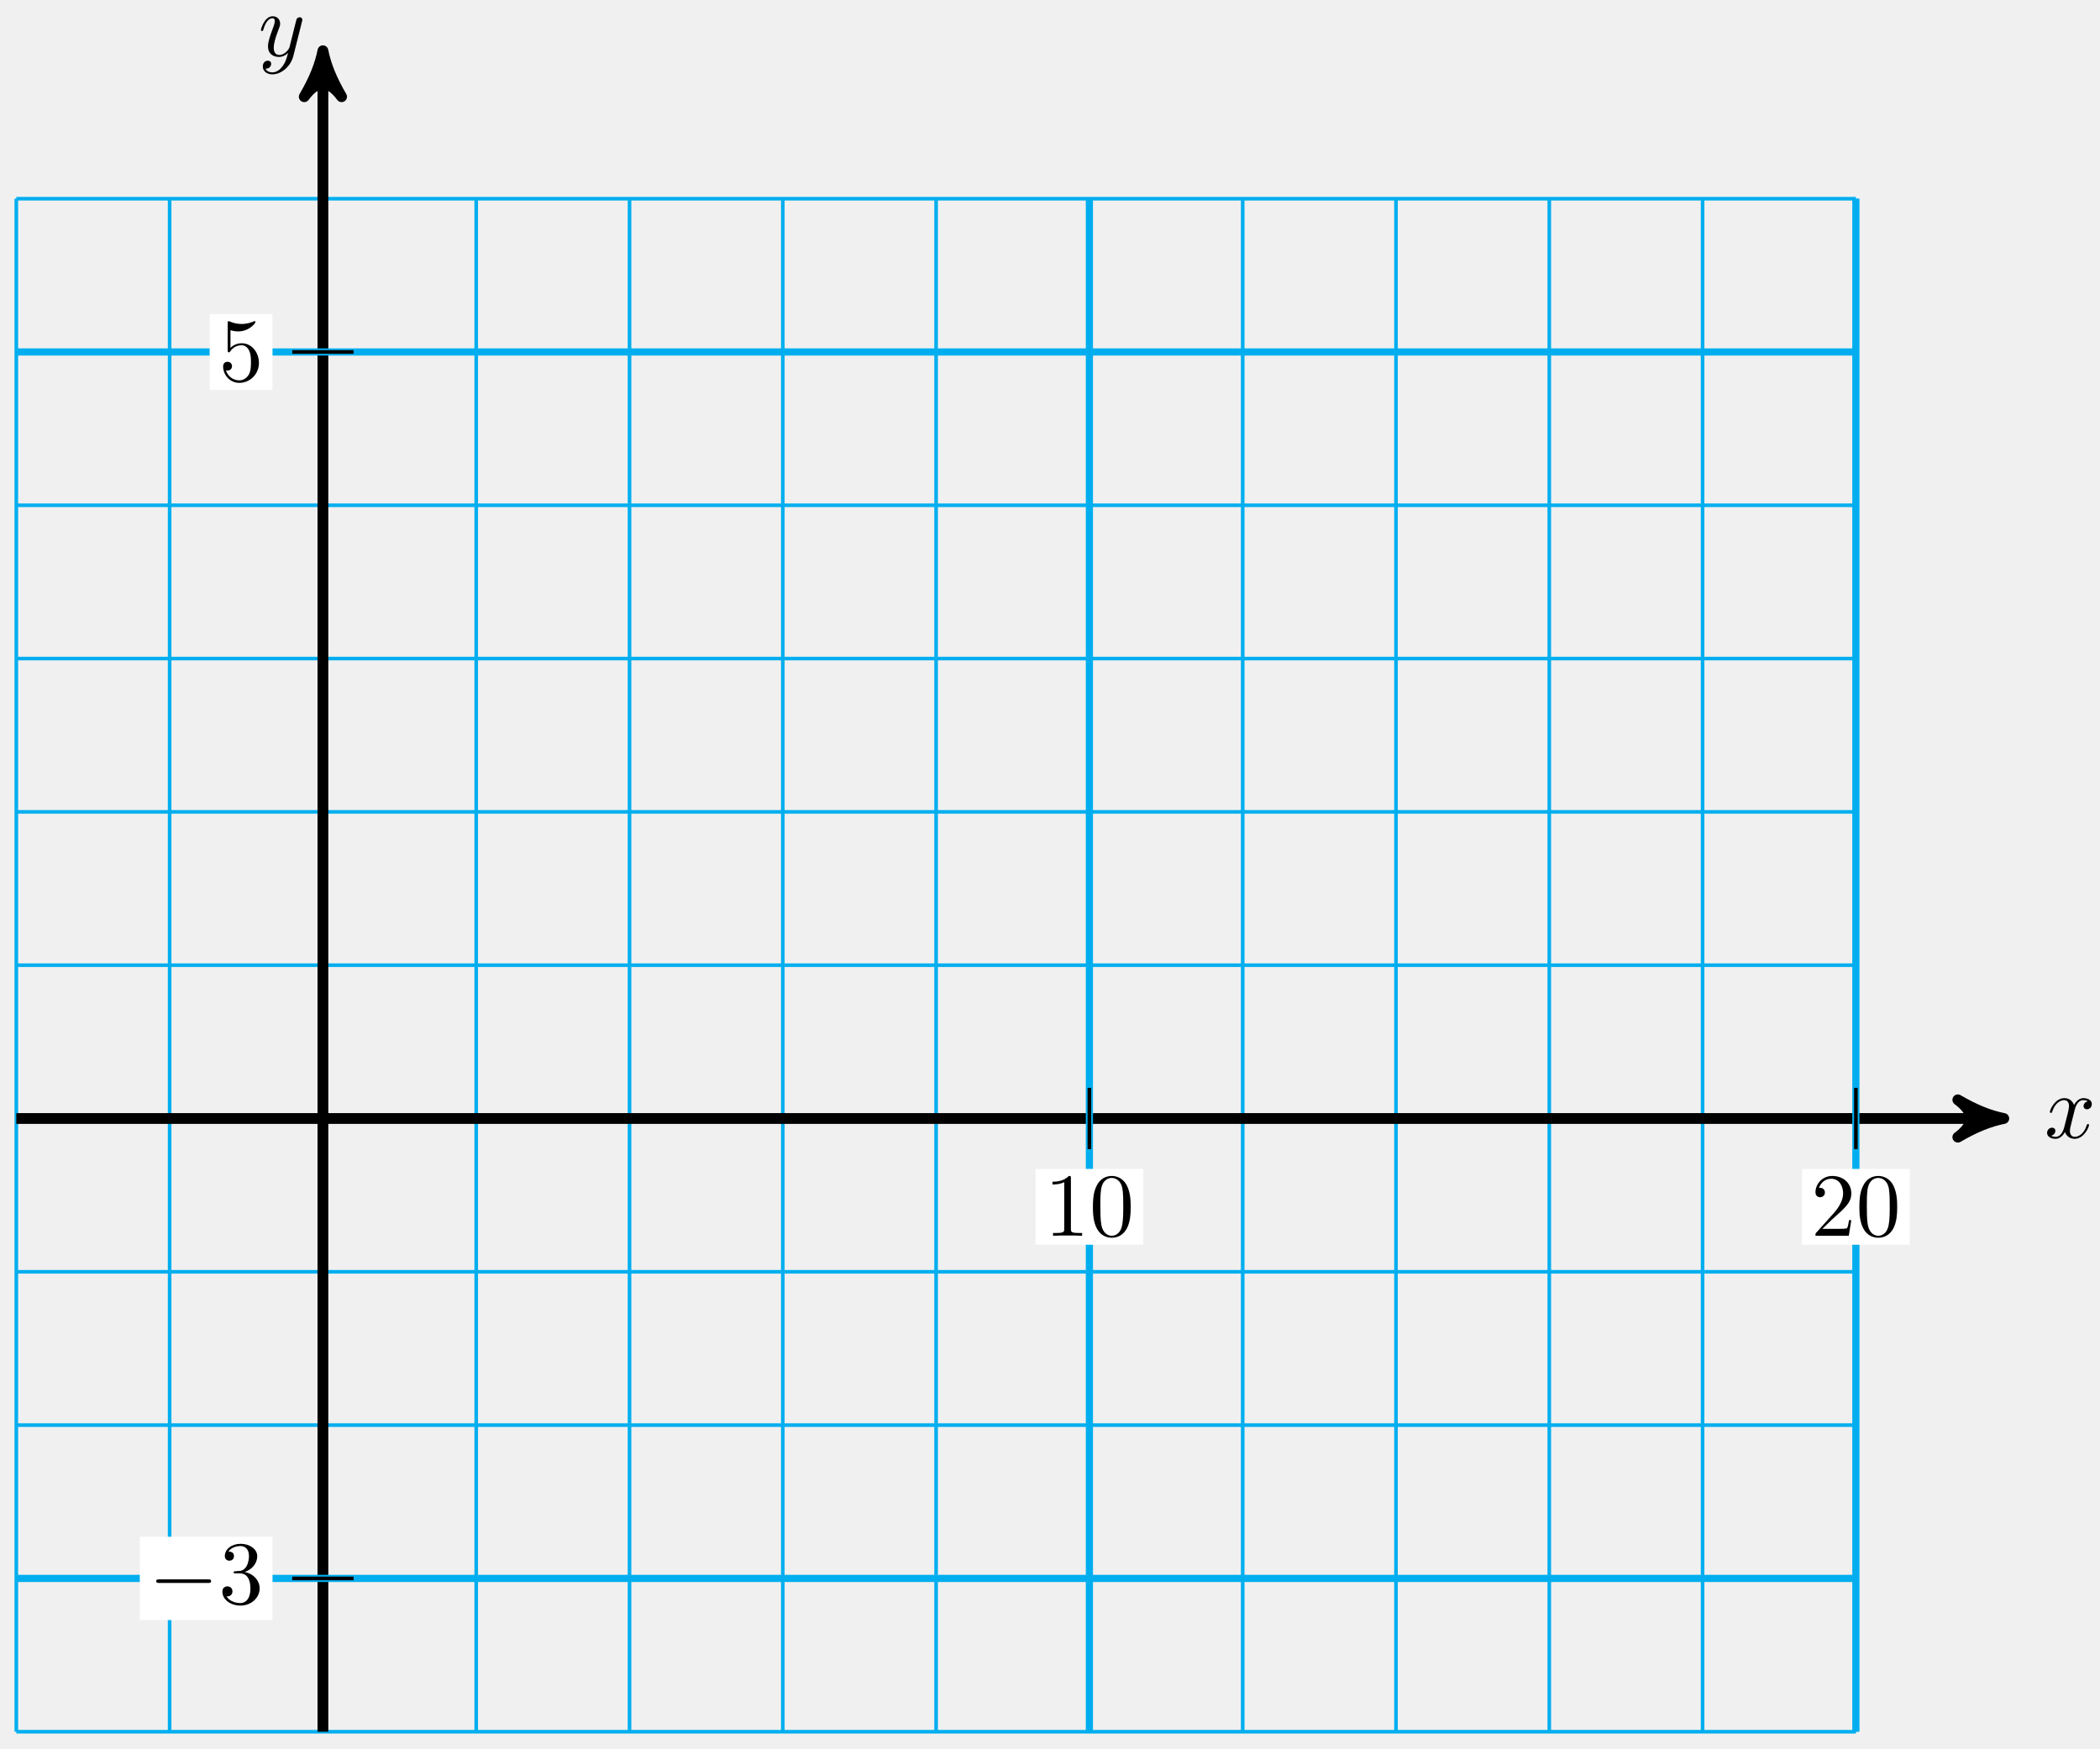
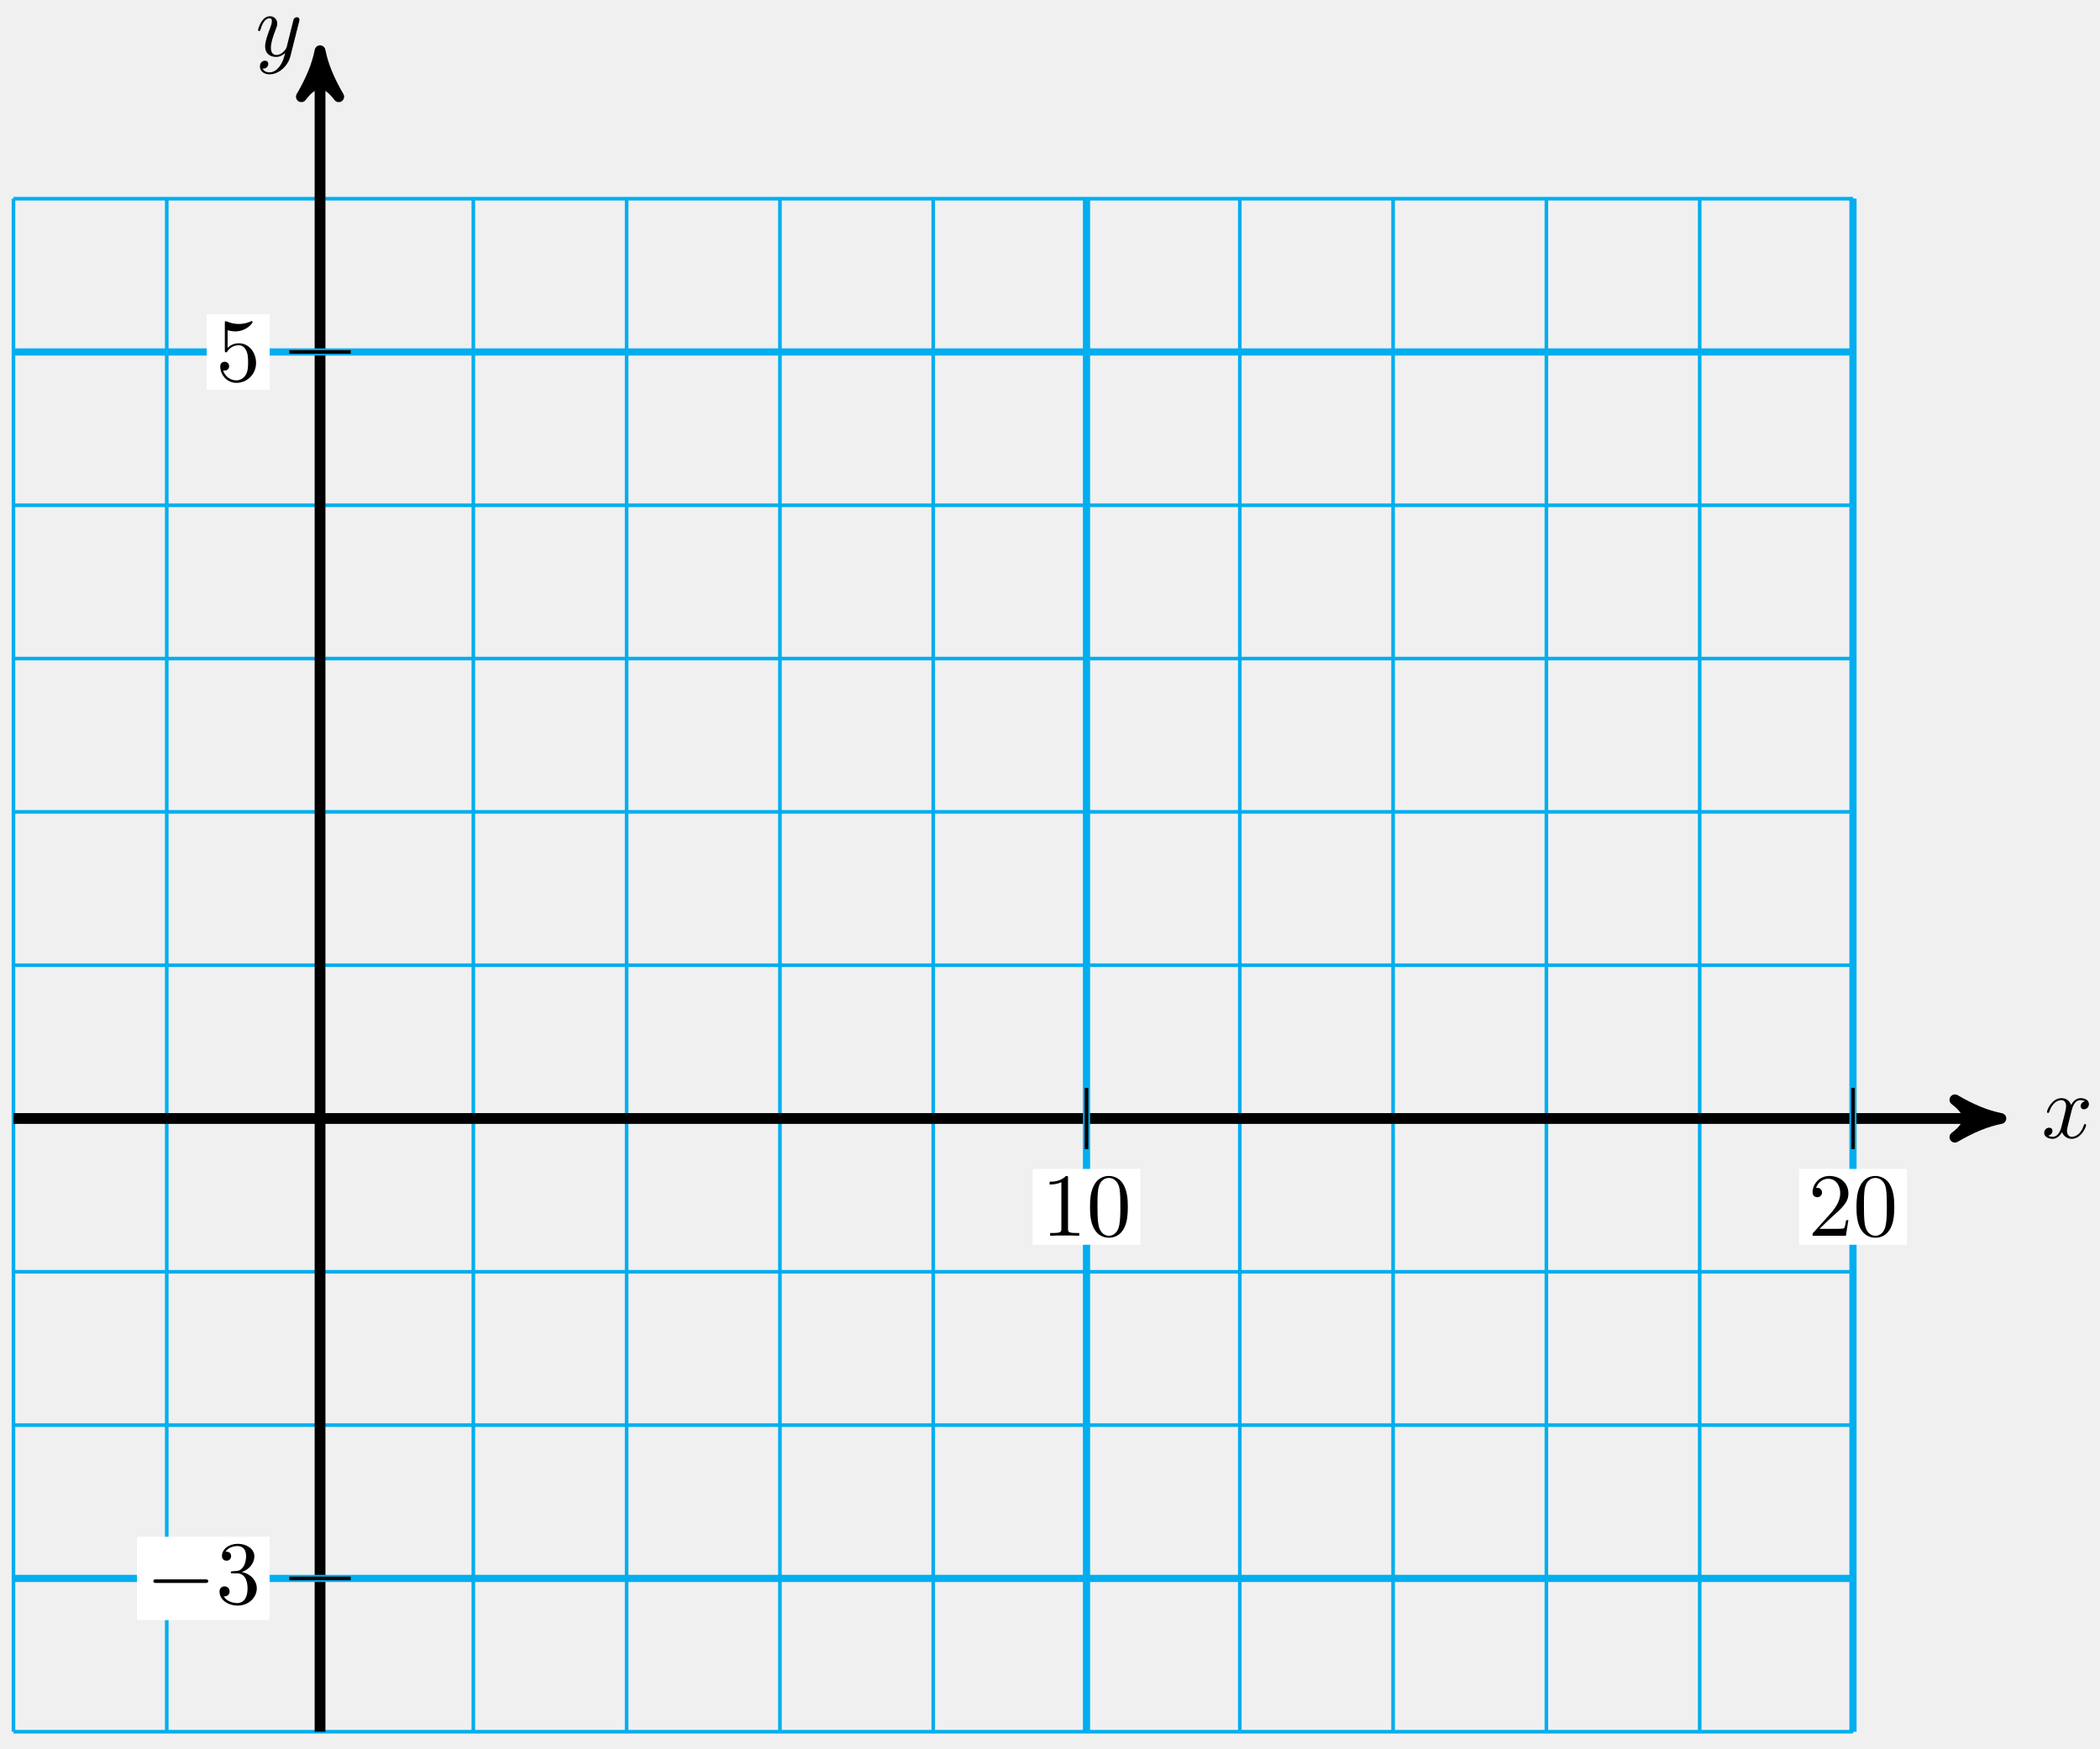
<svg xmlns="http://www.w3.org/2000/svg" xmlns:xlink="http://www.w3.org/1999/xlink" version="1.1" width="233" height="194" viewBox="0 0 233 194">
  <defs>
    <path id="font_1_1" d="M.334 .302C.34 .328 .363 .42 .433 .42 .438 .42 .462 .42 .483 .407 .455 .402 .435 .377 .435 .353 .435 .337 .446 .318 .473 .318 .495 .318 .527 .336 .527 .376 .527 .428 .468 .442 .434 .442 .376 .442 .341 .389 .329 .366 .304 .432 .25 .442 .221 .442 .117 .442 .06 .313 .06 .288 .06 .278 .07 .278 .072 .278 .08 .278 .083 .28 .085 .289 .119 .395 .185 .42 .219 .42 .238 .42 .273 .411 .273 .353 .273 .322 .256 .255 .219 .115 .203 .053 .168 .011 .124 .011 .118 .011 .095 .011 .074 .024 .099 .029 .121 .05 .121 .078 .121 .105 .099 .113 .084 .113 .054 .113 .029 .087 .029 .055 .029 .009 .079-.011 .123-.011 .189-.011 .225 .059 .228 .065 .24 .028 .276-.011 .336-.011 .439-.011 .496 .118 .496 .143 .496 .153 .487 .153 .484 .153 .475 .153 .473 .149 .471 .142 .438 .035 .37 .011 .338 .011 .299 .011 .283 .043 .283 .077 .283 .099 .289 .121 .3 .165L.334 .302Z" />
    <path id="font_1_2" d="M.486 .381C.49 .395 .49 .397 .49 .404 .49 .422 .476 .431 .461 .431 .451 .431 .435 .425 .426 .41 .424 .405 .416 .374 .412 .356 .405 .33 .398 .303 .392 .276L.347 .096C.343 .081 .3 .011 .234 .011 .183 .011 .172 .055 .172 .092 .172 .138 .189 .2 .223 .288 .239 .329 .243 .34 .243 .36 .243 .405 .211 .442 .161 .442 .066 .442 .029 .297 .029 .288 .029 .278 .039 .278 .041 .278 .051 .278 .052 .28 .057 .296 .084 .39 .124 .42 .158 .42 .166 .42 .183 .42 .183 .388 .183 .363 .173 .337 .166 .318 .126 .212 .108 .155 .108 .108 .108 .019 .171-.011 .23-.011 .269-.011 .303 .006 .331 .034 .318-.018 .306-.067 .266-.12 .24-.154 .202-.183 .156-.183 .142-.183 .097-.18 .08-.141 .096-.141 .109-.141 .123-.129 .133-.12 .143-.107 .143-.088 .143-.057 .116-.053 .106-.053 .083-.053 .05-.069 .05-.118 .05-.168 .094-.205 .156-.205 .259-.205 .362-.114 .39-.001L.486 .381Z" />
    <path id="font_2_2" d="M.294 .64C.294 .664 .294 .666 .271 .666 .209 .602 .121 .602 .089 .602V.571C.109 .571 .168 .571 .22 .597V.079C.22 .043 .217 .031 .127 .031H.095V0C.13 .003 .217 .003 .257 .003 .297 .003 .384 .003 .419 0V.031H.387C.297 .031 .294 .042 .294 .079V.64Z" />
    <path id="font_2_1" d="M.46 .32C.46 .4 .455 .48 .42 .554 .374 .65 .292 .666 .25 .666 .19 .666 .117 .64 .076 .547 .044 .478 .039 .4 .039 .32 .039 .245 .043 .155 .084 .079 .127-.002 .2-.022 .249-.022 .303-.022 .379-.001 .423 .094 .455 .163 .46 .241 .46 .32M.249-0C.21-0 .151 .025 .133 .121 .122 .181 .122 .273 .122 .332 .122 .396 .122 .462 .13 .516 .149 .635 .224 .644 .249 .644 .282 .644 .348 .626 .367 .527 .377 .471 .377 .395 .377 .332 .377 .257 .377 .189 .366 .125 .351 .03 .294-0 .249-0Z" />
    <path id="font_2_3" d="M.127 .077 .233 .18C.389 .318 .449 .372 .449 .472 .449 .586 .359 .666 .237 .666 .124 .666 .05 .574 .05 .485 .05 .429 .1 .429 .103 .429 .12 .429 .155 .441 .155 .482 .155 .508 .137 .534 .102 .534 .094 .534 .092 .534 .089 .533 .112 .598 .166 .635 .224 .635 .315 .635 .358 .554 .358 .472 .358 .392 .308 .313 .253 .251L.061 .037C.05 .026 .05 .024 .05 0H.421L.449 .174H.424C.419 .144 .412 .1 .402 .085 .395 .077 .329 .077 .307 .077H.127Z" />
    <path id="font_3_1" d="M.659 .23C.676 .23 .694 .23 .694 .25 .694 .27 .676 .27 .659 .27H.118C.101 .27 .083 .27 .083 .25 .083 .23 .101 .23 .118 .23H.659Z" />
    <path id="font_2_4" d="M.29 .352C.372 .379 .43 .449 .43 .528 .43 .61 .342 .666 .246 .666 .145 .666 .069 .606 .069 .53 .069 .497 .091 .478 .12 .478 .151 .478 .171 .5 .171 .529 .171 .579 .124 .579 .109 .579 .14 .628 .206 .641 .242 .641 .283 .641 .338 .619 .338 .529 .338 .517 .336 .459 .31 .415 .28 .367 .246 .364 .221 .363 .213 .362 .189 .36 .182 .36 .174 .359 .167 .358 .167 .348 .167 .337 .174 .337 .191 .337H.235C.317 .337 .354 .269 .354 .17 .354 .034 .285 .006 .241 .006 .198 .006 .123 .022 .088 .081 .123 .076 .154 .098 .154 .136 .154 .172 .127 .192 .098 .192 .074 .192 .042 .178 .042 .134 .042 .043 .135-.022 .244-.022 .366-.022 .457 .068 .457 .17 .457 .253 .394 .331 .29 .352Z" />
    <path id="font_2_5" d="M.449 .2C.449 .319 .367 .419 .259 .419 .211 .419 .168 .403 .132 .368V.564C.152 .558 .185 .551 .217 .551 .34 .551 .41 .642 .41 .655 .41 .661 .407 .666 .4 .666 .399 .666 .397 .666 .392 .663 .372 .654 .323 .634 .256 .634 .216 .634 .17 .641 .123 .662 .115 .665 .113 .665 .111 .665 .101 .665 .101 .657 .101 .641V.344C.101 .326 .101 .318 .115 .318 .122 .318 .124 .321 .128 .327 .139 .343 .176 .397 .257 .397 .309 .397 .334 .351 .342 .333 .358 .296 .36 .257 .36 .207 .36 .172 .36 .112 .336 .07 .312 .031 .275 .006 .229 .006 .156 .006 .099 .058 .082 .117 .085 .116 .088 .115 .099 .115 .132 .115 .149 .14 .149 .164 .149 .188 .132 .213 .099 .213 .085 .213 .05 .206 .05 .16 .05 .074 .119-.022 .231-.022 .347-.022 .449 .073 .449 .2Z" />
  </defs>
-   <path transform="matrix(1.00002,0,0,-1.00002,35.82842,124.0912)" stroke-width=".399" stroke-linecap="butt" stroke-miterlimit="10" stroke-linejoin="miter" fill="none" stroke="#00aeef" d="M-34.017-68.033H170.083M-34.017-51.025H170.083M-34.017-34.017H170.083M-34.017-17.008H170.083M-34.017 0H170.083M-34.017 17.008H170.083M-34.017 34.017H170.083M-34.017 51.025H170.083M-34.017 68.033H170.083M-34.017 85.041H170.083M-34.017 102.044H170.083M-34.017-68.033V102.05M-17.008-68.033V102.05M0-68.033V102.05M17.008-68.033V102.05M34.017-68.033V102.05M51.025-68.033V102.05M68.033-68.033V102.05M85.041-68.033V102.05M102.05-68.033V102.05M119.058-68.033V102.05M136.066-68.033V102.05M153.074-68.033V102.05M170.077-68.033V102.05M170.083 102.05" />
-   <path transform="matrix(1.00002,0,0,-1.00002,35.82842,124.0912)" stroke-width="1.196" stroke-linecap="butt" stroke-miterlimit="10" stroke-linejoin="miter" fill="none" stroke="#000000" d="M-34.017 0H185.218" />
-   <path transform="matrix(1.00002,0,0,-1.00002,221.05,124.0912)" d="M1.275 0C-.319 .319-1.913 .956-3.826 2.072-1.913 .638-1.913-.638-3.826-2.072-1.913-.956-.319-.319 1.275 0Z" />
-   <path transform="matrix(1.00002,0,0,-1.00002,221.05,124.0912)" stroke-width="1.196" stroke-linecap="butt" stroke-linejoin="round" fill="none" stroke="#000000" d="M1.275 0C-.319 .319-1.913 .956-3.826 2.072-1.913 .638-1.913-.638-3.826-2.072-1.913-.956-.319-.319 1.275 0Z" />
-   <use data-text="x" xlink:href="#font_1_1" transform="matrix(9.962799,0,0,-9.962799,226.8413,126.2363)" />
-   <path transform="matrix(1.00002,0,0,-1.00002,35.82842,124.0912)" stroke-width="1.196" stroke-linecap="butt" stroke-miterlimit="10" stroke-linejoin="miter" fill="none" stroke="#000000" d="M0-68.033V117.185" />
-   <path transform="matrix(0,-1.00002,-1.00002,-0,35.82842,6.904076)" d="M1.275 0C-.319 .319-1.913 .956-3.826 2.072-1.913 .638-1.913-.638-3.826-2.072-1.913-.956-.319-.319 1.275 0Z" />
-   <path transform="matrix(0,-1.00002,-1.00002,-0,35.82842,6.904076)" stroke-width="1.196" stroke-linecap="butt" stroke-linejoin="round" fill="none" stroke="#000000" d="M1.275 0C-.319 .319-1.913 .956-3.826 2.072-1.913 .638-1.913-.638-3.826-2.072-1.913-.956-.319-.319 1.275 0Z" />
-   <use data-text="y" xlink:href="#font_1_2" transform="matrix(9.962799,0,0,-9.962799,28.66028,6.206871)" />
-   <path transform="matrix(1.00002,0,0,-1.00002,35.82842,124.0912)" stroke-width=".797" stroke-linecap="butt" stroke-miterlimit="10" stroke-linejoin="miter" fill="none" stroke="#00aeef" d="M85.041-68.033V102.05" />
-   <path transform="matrix(1.00002,0,0,-1.00002,35.82842,124.0912)" stroke-width=".399" stroke-linecap="butt" stroke-miterlimit="10" stroke-linejoin="miter" fill="none" stroke="#000000" d="M85.041 3.402V-3.402" />
-   <path transform="matrix(1.00002,0,0,-1.00002,35.82842,124.0912)" d="M79.064-14.006H91.019V-5.593H79.064Z" fill="#ffffff" />
-   <use data-text="1" xlink:href="#font_2_2" transform="matrix(9.962799,0,0,-9.962799,115.89,137.1015)" />
-   <use data-text="0" xlink:href="#font_2_1" transform="matrix(9.962799,0,0,-9.962799,120.8714,137.1015)" />
-   <path transform="matrix(1.00002,0,0,-1.00002,35.82842,124.0912)" stroke-width=".797" stroke-linecap="butt" stroke-miterlimit="10" stroke-linejoin="miter" fill="none" stroke="#00aeef" d="M170.083-68.033V102.05" />
-   <path transform="matrix(1.00002,0,0,-1.00002,35.82842,124.0912)" stroke-width=".399" stroke-linecap="butt" stroke-miterlimit="10" stroke-linejoin="miter" fill="none" stroke="#000000" d="M170.083 3.402V-3.402" />
-   <path transform="matrix(1.00002,0,0,-1.00002,35.82842,124.0912)" d="M164.105-14.006H176.06V-5.593H164.105Z" fill="#ffffff" />
-   <use data-text="2" xlink:href="#font_2_3" transform="matrix(9.962799,0,0,-9.962799,200.9327,137.1015)" />
-   <use data-text="0" xlink:href="#font_2_1" transform="matrix(9.962799,0,0,-9.962799,205.9141,137.1015)" />
-   <path transform="matrix(1.00002,0,0,-1.00002,35.82842,124.0912)" stroke-width=".797" stroke-linecap="butt" stroke-miterlimit="10" stroke-linejoin="miter" fill="none" stroke="#00aeef" d="M-34.017-51.025H170.083" />
-   <path transform="matrix(1.00002,0,0,-1.00002,35.82842,124.0912)" stroke-width=".399" stroke-linecap="butt" stroke-miterlimit="10" stroke-linejoin="miter" fill="none" stroke="#000000" d="M3.402-51.025H-3.402" />
-   <path transform="matrix(1.00002,0,0,-1.00002,35.82842,124.0912)" d="M-20.316-55.646H-5.593V-46.403H-20.316Z" fill="#ffffff" />
-   <use data-text="−" xlink:href="#font_3_1" transform="matrix(9.962799,0,0,-9.962799,16.50803,177.9123)" />
-   <use data-text="3" xlink:href="#font_2_4" transform="matrix(9.962799,0,0,-9.962799,24.25719,177.9123)" />
-   <path transform="matrix(1.00002,0,0,-1.00002,35.82842,124.0912)" stroke-width=".797" stroke-linecap="butt" stroke-miterlimit="10" stroke-linejoin="miter" fill="none" stroke="#00aeef" d="M-34.017 85.041H170.083" />
-   <path transform="matrix(1.00002,0,0,-1.00002,35.82842,124.0912)" stroke-width=".399" stroke-linecap="butt" stroke-miterlimit="10" stroke-linejoin="miter" fill="none" stroke="#000000" d="M3.402 85.041H-3.402" />
-   <path transform="matrix(1.00002,0,0,-1.00002,35.82842,124.0912)" d="M-12.567 80.835H-5.593V89.248H-12.567Z" fill="#ffffff" />
-   <use data-text="5" xlink:href="#font_2_5" transform="matrix(9.962799,0,0,-9.962799,24.25719,42.25859)" />
+   <path transform="matrix(1,0,0,-1.00002,35.51,124.0912)" stroke-width=".399" stroke-linecap="butt" stroke-miterlimit="10" stroke-linejoin="miter" fill="none" stroke="#00aeef" d="M-34.017-68.033H170.083M-34.017-51.025H170.083M-34.017-34.017H170.083M-34.017-17.008H170.083M-34.017 0H170.083M-34.017 17.008H170.083M-34.017 34.017H170.083M-34.017 51.025H170.083M-34.017 68.033H170.083M-34.017 85.041H170.083M-34.017 102.044H170.083M-34.017-68.033V102.05M-17.008-68.033V102.05M0-68.033V102.05M17.008-68.033V102.05M34.017-68.033V102.05M51.025-68.033V102.05M68.033-68.033V102.05M85.041-68.033V102.05M102.05-68.033V102.05M119.058-68.033V102.05M136.066-68.033V102.05M153.074-68.033V102.05M170.077-68.033V102.05M170.083 102.05" />
+   <path transform="matrix(1,0,0,-1.00002,35.51,124.0912)" stroke-width="1.196" stroke-linecap="butt" stroke-miterlimit="10" stroke-linejoin="miter" fill="none" stroke="#000000" d="M-34.017 0H185.218" />
+   <path transform="matrix(1,0,0,-1.00002,220.7278,124.0912)" d="M1.275 0C-.319 .319-1.913 .956-3.826 2.072-1.913 .638-1.913-.638-3.826-2.072-1.913-.956-.319-.319 1.275 0Z" />
+   <path transform="matrix(1,0,0,-1.00002,220.7278,124.0912)" stroke-width="1.196" stroke-linecap="butt" stroke-linejoin="round" fill="none" stroke="#000000" d="M1.275 0C-.319 .319-1.913 .956-3.826 2.072-1.913 .638-1.913-.638-3.826-2.072-1.913-.956-.319-.319 1.275 0Z" />
+   <use data-text="x" xlink:href="#font_1_1" transform="matrix(9.9626,0,0,-9.962799,226.519,126.2363)" />
+   <path transform="matrix(1,0,0,-1.00002,35.51,124.0912)" stroke-width="1.196" stroke-linecap="butt" stroke-miterlimit="10" stroke-linejoin="miter" fill="none" stroke="#000000" d="M0-68.033V117.185" />
+   <path transform="matrix(0,-1.00002,-1,-0,35.51,6.904076)" d="M1.275 0C-.319 .319-1.913 .956-3.826 2.072-1.913 .638-1.913-.638-3.826-2.072-1.913-.956-.319-.319 1.275 0Z" />
+   <path transform="matrix(0,-1.00002,-1,-0,35.51,6.904076)" stroke-width="1.196" stroke-linecap="butt" stroke-linejoin="round" fill="none" stroke="#000000" d="M1.275 0C-.319 .319-1.913 .956-3.826 2.072-1.913 .638-1.913-.638-3.826-2.072-1.913-.956-.319-.319 1.275 0Z" />
+   <use data-text="y" xlink:href="#font_1_2" transform="matrix(9.9626,0,0,-9.962799,28.342,6.206871)" />
+   <path transform="matrix(1,0,0,-1.00002,35.51,124.0912)" stroke-width=".797" stroke-linecap="butt" stroke-miterlimit="10" stroke-linejoin="miter" fill="none" stroke="#00aeef" d="M85.041-68.033V102.05" />
+   <path transform="matrix(1,0,0,-1.00002,35.51,124.0912)" stroke-width=".399" stroke-linecap="butt" stroke-miterlimit="10" stroke-linejoin="miter" fill="none" stroke="#000000" d="M85.041 3.402V-3.402" />
+   <path transform="matrix(1,0,0,-1.00002,35.51,124.0912)" d="M79.064-14.006H91.019V-5.593H79.064Z" fill="#ffffff" />
+   <use data-text="1" xlink:href="#font_2_2" transform="matrix(9.9626,0,0,-9.962799,115.57,137.1015)" />
+   <use data-text="0" xlink:href="#font_2_1" transform="matrix(9.9626,0,0,-9.962799,120.5513,137.1015)" />
+   <path transform="matrix(1,0,0,-1.00002,35.51,124.0912)" stroke-width=".797" stroke-linecap="butt" stroke-miterlimit="10" stroke-linejoin="miter" fill="none" stroke="#00aeef" d="M170.083-68.033V102.05" />
+   <path transform="matrix(1,0,0,-1.00002,35.51,124.0912)" stroke-width=".399" stroke-linecap="butt" stroke-miterlimit="10" stroke-linejoin="miter" fill="none" stroke="#000000" d="M170.083 3.402V-3.402" />
+   <path transform="matrix(1,0,0,-1.00002,35.51,124.0912)" d="M164.105-14.006H176.06V-5.593H164.105Z" fill="#ffffff" />
+   <use data-text="2" xlink:href="#font_2_3" transform="matrix(9.9626,0,0,-9.962799,200.611,137.1015)" />
+   <use data-text="0" xlink:href="#font_2_1" transform="matrix(9.9626,0,0,-9.962799,205.5923,137.1015)" />
+   <path transform="matrix(1,0,0,-1.00002,35.51,124.0912)" stroke-width=".797" stroke-linecap="butt" stroke-miterlimit="10" stroke-linejoin="miter" fill="none" stroke="#00aeef" d="M-34.017-51.025H170.083" />
+   <path transform="matrix(1,0,0,-1.00002,35.51,124.0912)" stroke-width=".399" stroke-linecap="butt" stroke-miterlimit="10" stroke-linejoin="miter" fill="none" stroke="#000000" d="M3.402-51.025H-3.402" />
+   <path transform="matrix(1,0,0,-1.00002,35.51,124.0912)" d="M-20.316-55.646H-5.593V-46.403H-20.316Z" fill="#ffffff" />
+   <use data-text="−" xlink:href="#font_3_1" transform="matrix(9.9626,0,0,-9.962799,16.19,177.9123)" />
+   <use data-text="3" xlink:href="#font_2_4" transform="matrix(9.9626,0,0,-9.962799,23.939,177.9123)" />
+   <path transform="matrix(1,0,0,-1.00002,35.51,124.0912)" stroke-width=".797" stroke-linecap="butt" stroke-miterlimit="10" stroke-linejoin="miter" fill="none" stroke="#00aeef" d="M-34.017 85.041H170.083" />
+   <path transform="matrix(1,0,0,-1.00002,35.51,124.0912)" stroke-width=".399" stroke-linecap="butt" stroke-miterlimit="10" stroke-linejoin="miter" fill="none" stroke="#000000" d="M3.402 85.041H-3.402" />
+   <path transform="matrix(1,0,0,-1.00002,35.51,124.0912)" d="M-12.567 80.835H-5.593V89.248H-12.567Z" fill="#ffffff" />
+   <use data-text="5" xlink:href="#font_2_5" transform="matrix(9.9626,0,0,-9.962799,23.939,42.25859)" />
</svg>
